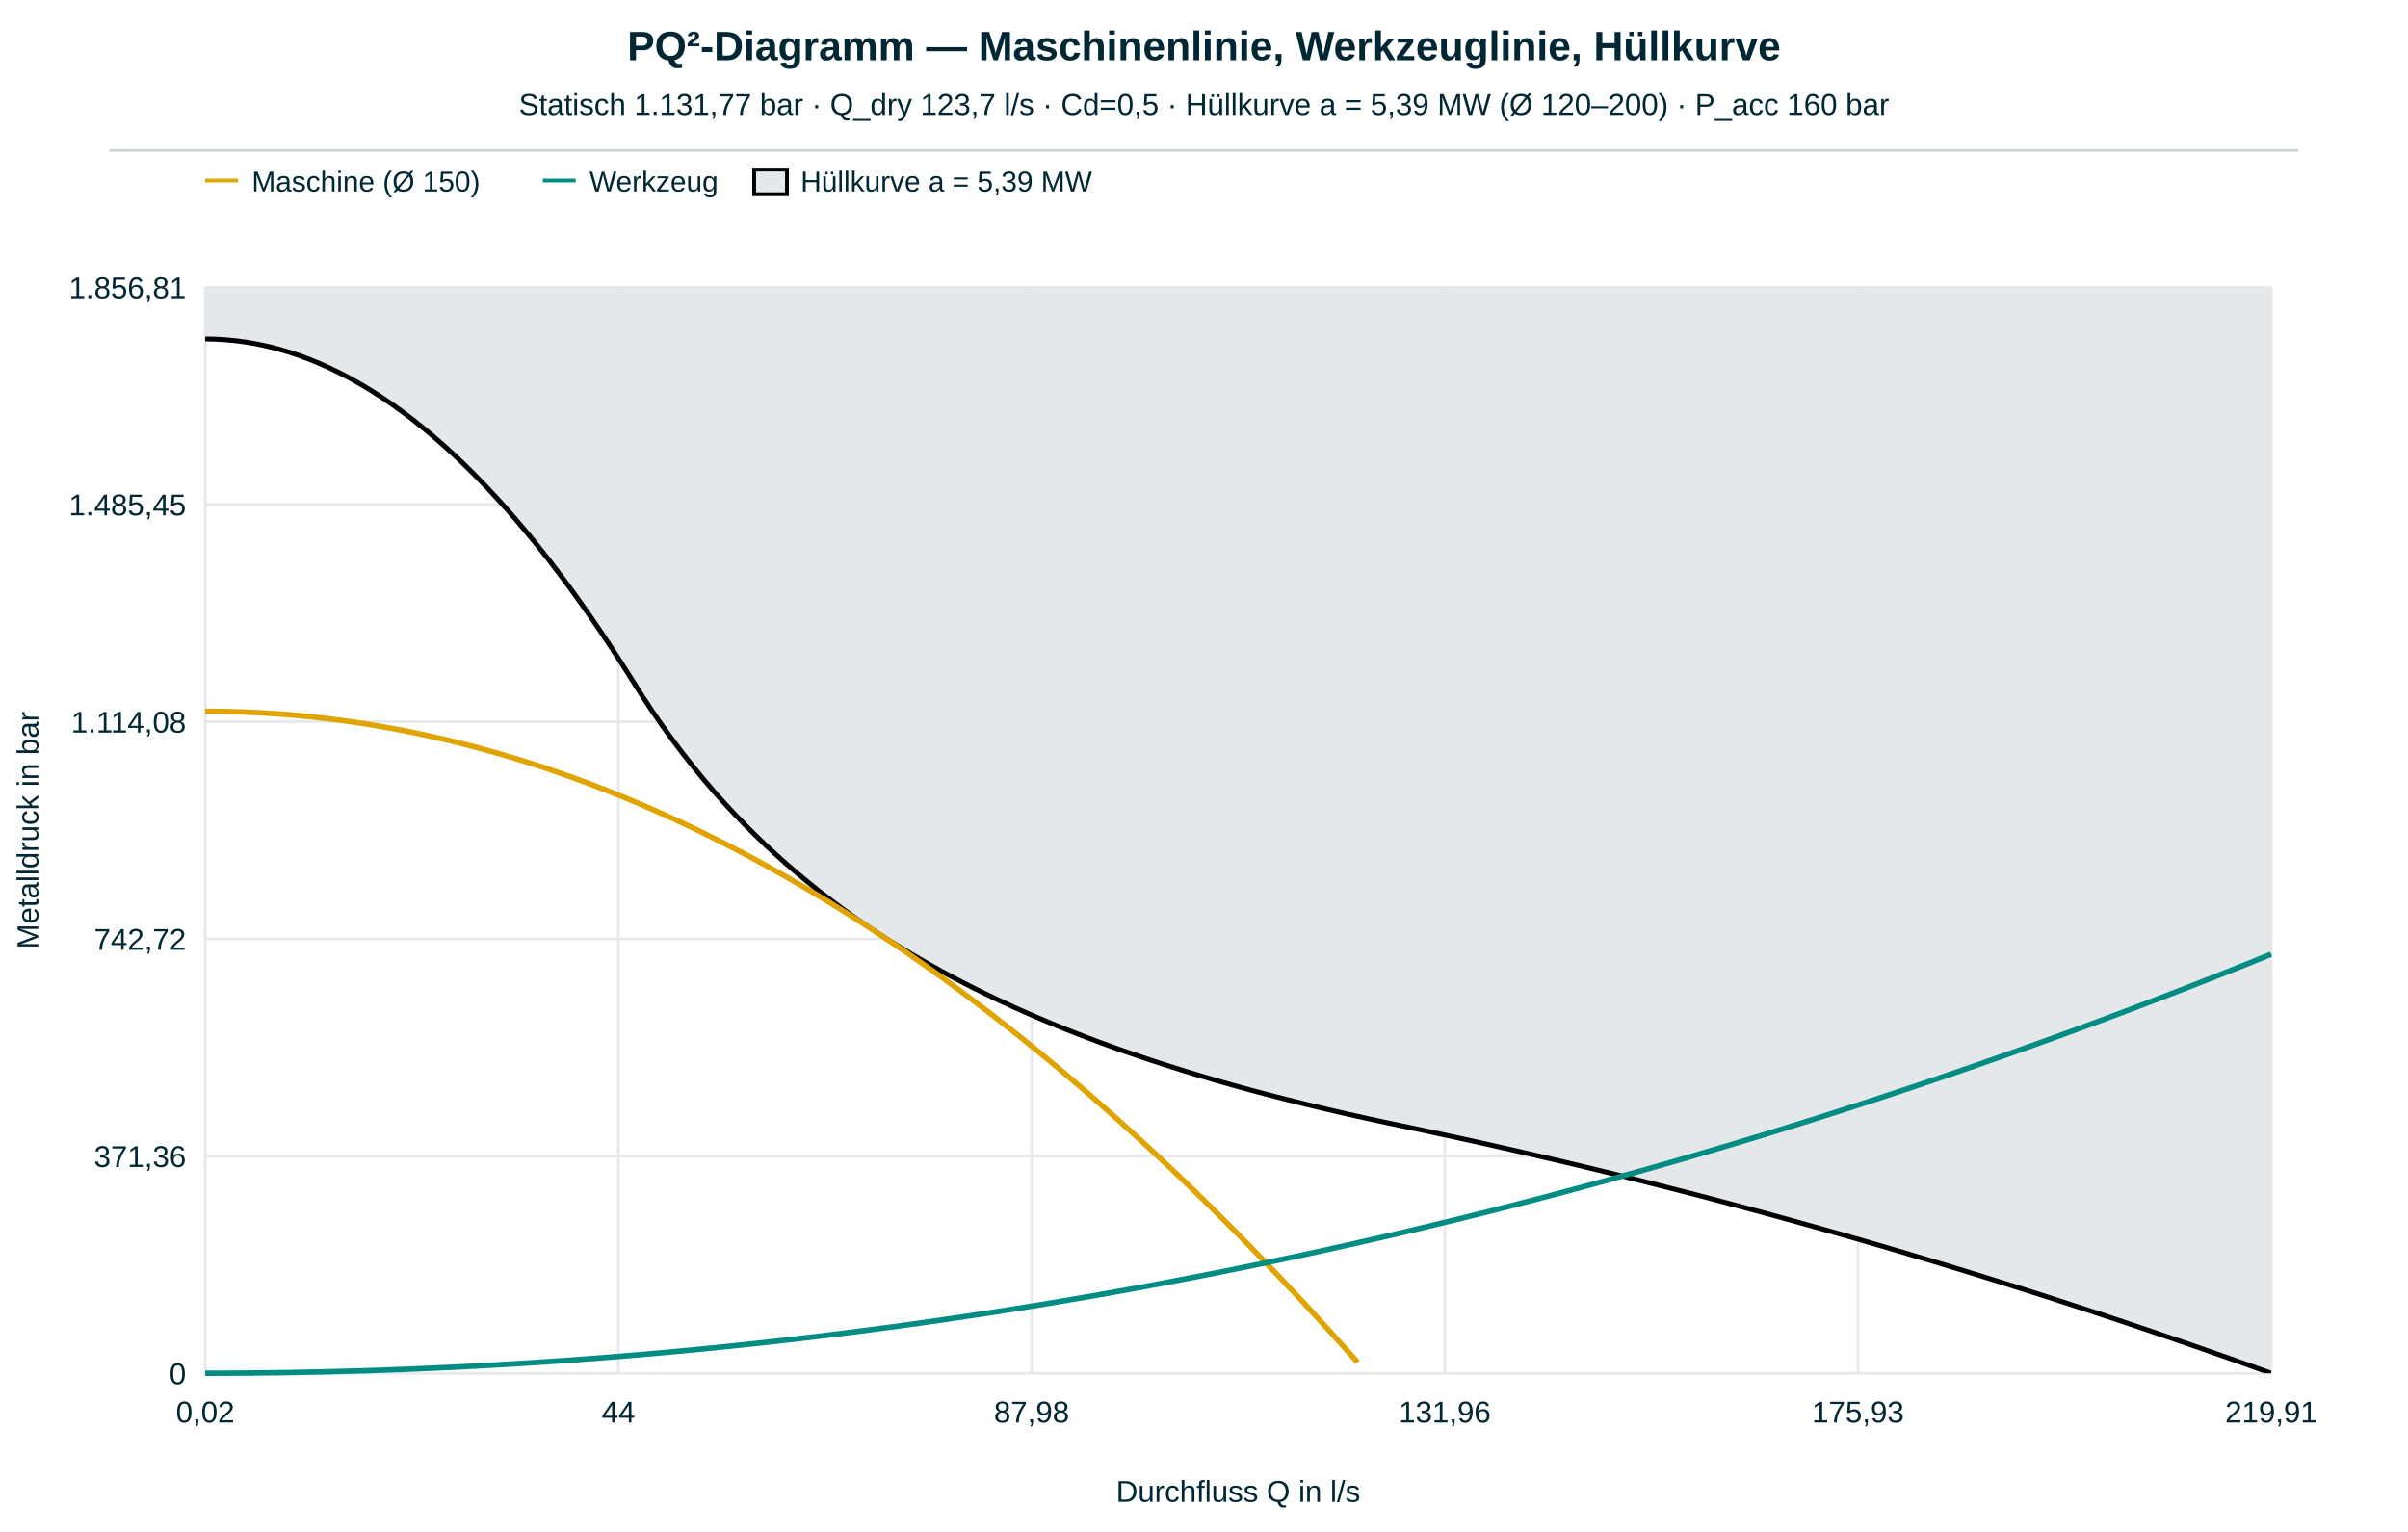
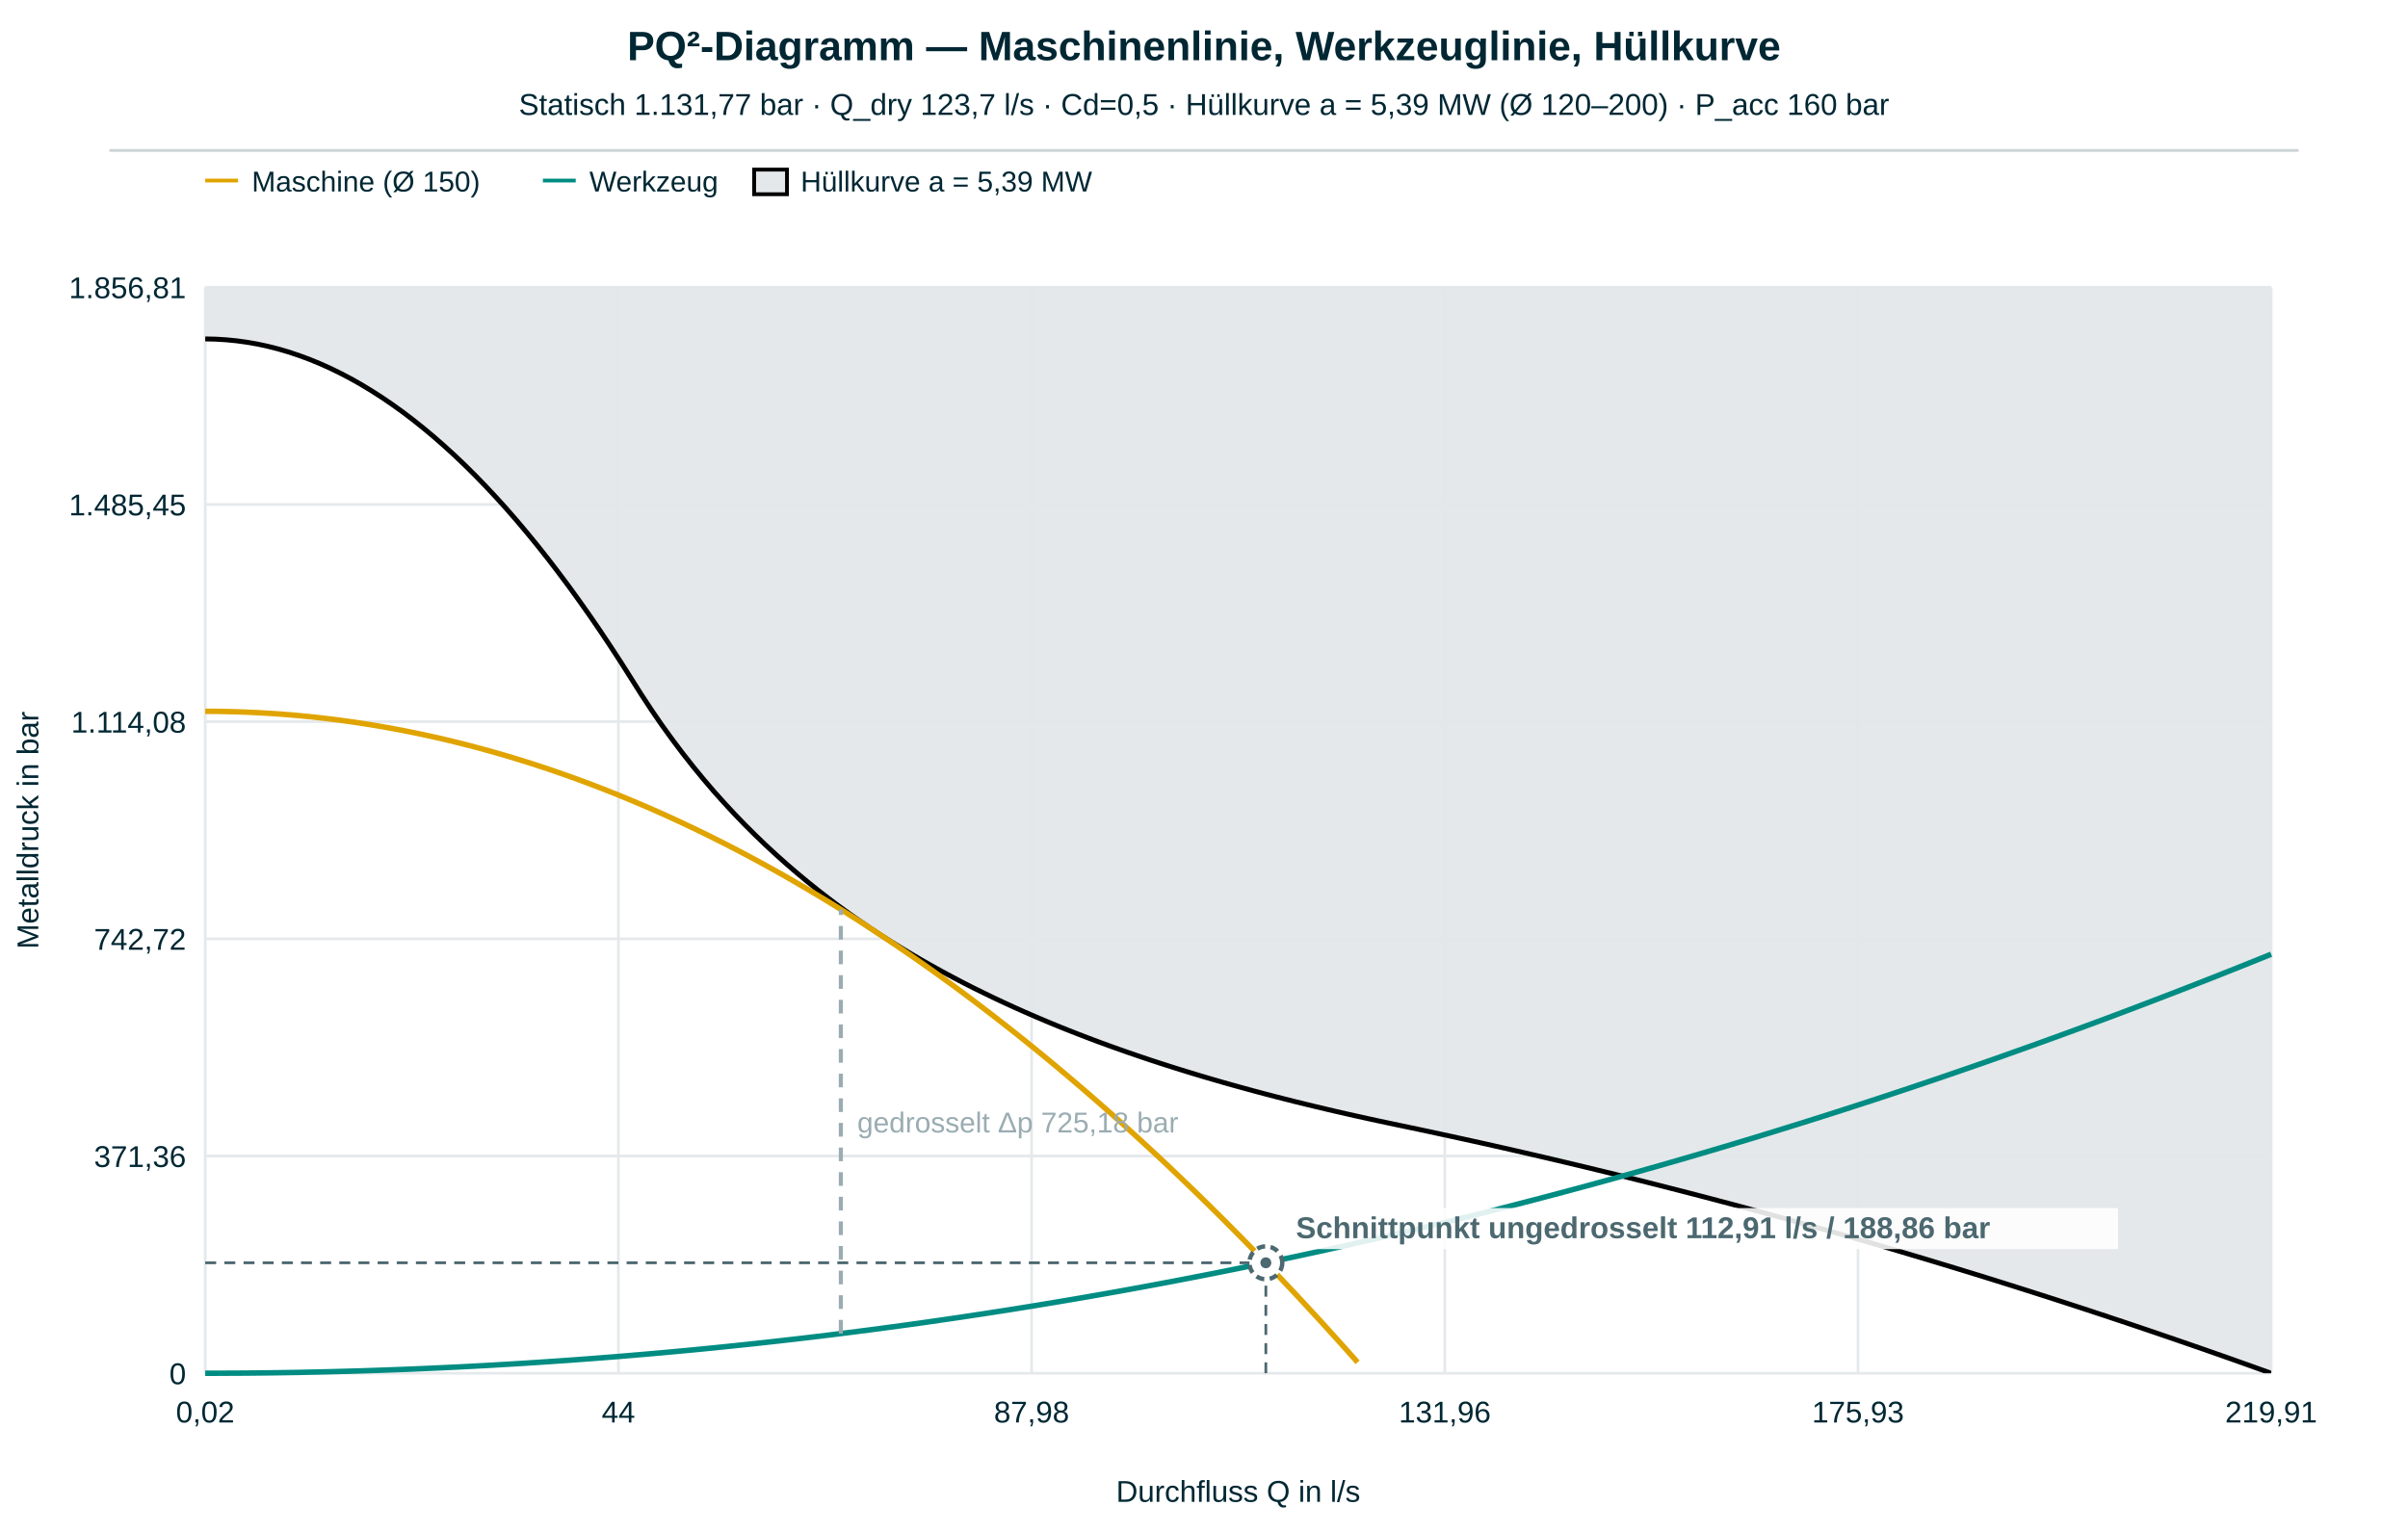
<svg xmlns="http://www.w3.org/2000/svg" viewBox="0 0 880 560" font-family="Arial, Helvetica, sans-serif" role="img">
  <defs>
    <clipPath id="clip0">
      <path d="M75.00 105.00h755.00v397.00h-755.00Z" />
    </clipPath>
    <clipPath id="clip1">
      <path d="M75.00 123.90L78.79 123.98L82.59 124.21L86.38 124.58L90.18 125.10L93.97 125.76L97.76 126.57L101.56 127.53L105.35 128.64L109.15 129.90L112.94 131.30L116.73 132.85L120.53 134.55L124.32 136.39L128.12 138.38L131.91 140.52L135.70 142.81L139.50 145.24L143.29 147.82L147.09 150.55L150.88 153.43L154.67 156.45L158.47 159.62L162.26 162.94L166.06 166.40L169.85 170.01L173.64 173.77L177.44 177.68L181.23 181.73L185.03 185.93L188.82 190.28L192.61 194.78L196.41 199.42L200.20 204.21L203.99 209.15L207.79 214.23L211.58 219.47L215.38 224.85L219.17 230.37L222.96 236.05L226.76 241.87L230.55 247.84L234.35 253.86L238.14 259.63L241.93 265.14L245.73 270.40L249.52 275.43L253.32 280.25L257.11 284.87L260.90 289.30L264.70 293.55L268.49 297.63L272.29 301.56L276.08 305.34L279.87 308.98L283.67 312.49L287.46 315.87L291.26 319.14L295.05 322.29L298.84 325.34L302.64 328.28L306.43 331.13L310.23 333.88L314.02 336.55L317.81 339.13L321.61 341.64L325.40 344.07L329.20 346.42L332.99 348.71L336.78 350.93L340.58 353.09L344.37 355.19L348.17 357.22L351.96 359.21L355.75 361.14L359.55 363.01L363.34 364.84L367.14 366.62L370.93 368.36L374.72 370.05L378.52 371.70L382.31 373.31L386.11 374.88L389.90 376.41L393.69 377.90L397.49 379.36L401.28 380.79L405.08 382.18L408.87 383.54L412.66 384.87L416.46 386.17L420.25 387.45L424.05 388.69L427.84 389.91L431.63 391.10L435.43 392.27L439.22 393.41L443.02 394.53L446.81 395.63L450.60 396.70L454.40 397.75L458.19 398.79L461.98 399.80L465.78 400.79L469.57 401.76L473.37 402.72L477.16 403.65L480.95 404.57L484.75 405.47L488.54 406.36L492.34 407.23L496.13 408.08L499.92 408.92L503.72 409.74L507.51 410.55L511.31 411.35L515.10 412.14L518.89 412.94L522.69 413.75L526.48 414.57L530.28 415.39L534.07 416.22L537.86 417.05L541.66 417.89L545.45 418.74L549.25 419.60L553.04 420.46L556.83 421.33L560.63 422.21L564.42 423.09L568.22 423.98L572.01 424.88L575.80 425.78L579.60 426.69L583.39 427.61L587.19 428.53L590.98 429.46L594.77 430.40L598.57 431.35L602.36 432.30L606.16 433.26L609.95 434.23L613.74 435.20L617.54 436.18L621.33 437.16L625.13 438.16L628.92 439.16L632.71 440.16L636.51 441.18L640.30 442.20L644.10 443.23L647.89 444.26L651.68 445.30L655.48 446.35L659.27 447.41L663.07 448.47L666.86 449.54L670.65 450.61L674.45 451.69L678.24 452.78L682.04 453.88L685.83 454.98L689.62 456.09L693.42 457.21L697.21 458.34L701.01 459.47L704.80 460.60L708.59 461.75L712.39 462.90L716.18 464.06L719.97 465.22L723.77 466.39L727.56 467.57L731.36 468.76L735.15 469.95L738.94 471.15L742.74 472.36L746.53 473.57L750.33 474.79L754.12 476.02L757.91 477.25L761.71 478.49L765.50 479.74L769.30 480.99L773.09 482.26L776.88 483.52L780.68 484.80L784.47 486.08L788.27 487.37L792.06 488.67L795.85 489.97L799.65 491.28L803.44 492.59L807.24 493.92L811.03 495.25L814.82 496.58L818.62 497.93L822.41 499.28L826.21 500.64L830.00 502.00L830.00 502.00L75.00 502.00Z" />
    </clipPath>
    <clipPath id="clip2">
      <path d="M74.00 104.00h757.00v399.00h-757.00Z" />
    </clipPath>
  </defs>
  <rect x="0.00" y="0.00" width="880.00" height="560.00" fill="#ffffff" />
  <text x="440.00" y="22.00" font-family="Arial, Helvetica, sans-serif" font-size="15" font-weight="700" fill="#002733" text-anchor="middle">PQ²-Diagramm — Maschinenlinie, Werkzeuglinie, Hüllkurve</text>
  <text x="440.00" y="42.00" font-family="Arial, Helvetica, sans-serif" font-size="11" font-weight="400" fill="#002733" text-anchor="middle">Statisch 1.131,77 bar · Q_dry 123,7 l/s · Cd=0,5 · Hüllkurve a = 5,39 MW (Ø 120–200) · P_acc 160 bar</text>
  <path d="M40.00 55.00L840.00 55.00" fill="none" stroke="#ccd4d6" stroke-width="1" stroke-linejoin="round" />
  <path d="M75.00 105.00L75.00 502.00" fill="none" stroke="#e5e9eb" stroke-width="1" stroke-linejoin="round" />
  <path d="M75.00 105.00L830.00 105.00" fill="none" stroke="#e5e9eb" stroke-width="1" stroke-linejoin="round" />
  <text x="75.00" y="520.00" font-family="Arial, Helvetica, sans-serif" font-size="11" font-weight="400" fill="#002733" text-anchor="middle">0,02</text>
  <text x="68.00" y="109.00" font-family="Arial, Helvetica, sans-serif" font-size="11" font-weight="400" fill="#002733" text-anchor="end">1.856,81</text>
  <path d="M226.00 105.00L226.00 502.00" fill="none" stroke="#e5e9eb" stroke-width="1" stroke-linejoin="round" />
  <path d="M75.00 184.40L830.00 184.40" fill="none" stroke="#e5e9eb" stroke-width="1" stroke-linejoin="round" />
  <text x="226.00" y="520.00" font-family="Arial, Helvetica, sans-serif" font-size="11" font-weight="400" fill="#002733" text-anchor="middle">44</text>
  <text x="68.00" y="188.40" font-family="Arial, Helvetica, sans-serif" font-size="11" font-weight="400" fill="#002733" text-anchor="end">1.485,45</text>
  <path d="M377.00 105.00L377.00 502.00" fill="none" stroke="#e5e9eb" stroke-width="1" stroke-linejoin="round" />
  <path d="M75.00 263.80L830.00 263.80" fill="none" stroke="#e5e9eb" stroke-width="1" stroke-linejoin="round" />
  <text x="377.00" y="520.00" font-family="Arial, Helvetica, sans-serif" font-size="11" font-weight="400" fill="#002733" text-anchor="middle">87,98</text>
  <text x="68.00" y="267.80" font-family="Arial, Helvetica, sans-serif" font-size="11" font-weight="400" fill="#002733" text-anchor="end">1.114,08</text>
  <path d="M528.00 105.00L528.00 502.00" fill="none" stroke="#e5e9eb" stroke-width="1" stroke-linejoin="round" />
  <path d="M75.00 343.20L830.00 343.20" fill="none" stroke="#e5e9eb" stroke-width="1" stroke-linejoin="round" />
  <text x="528.00" y="520.00" font-family="Arial, Helvetica, sans-serif" font-size="11" font-weight="400" fill="#002733" text-anchor="middle">131,96</text>
  <text x="68.00" y="347.20" font-family="Arial, Helvetica, sans-serif" font-size="11" font-weight="400" fill="#002733" text-anchor="end">742,72</text>
  <path d="M679.00 105.00L679.00 502.00" fill="none" stroke="#e5e9eb" stroke-width="1" stroke-linejoin="round" />
  <path d="M75.00 422.60L830.00 422.60" fill="none" stroke="#e5e9eb" stroke-width="1" stroke-linejoin="round" />
  <text x="679.00" y="520.00" font-family="Arial, Helvetica, sans-serif" font-size="11" font-weight="400" fill="#002733" text-anchor="middle">175,93</text>
  <text x="68.00" y="426.60" font-family="Arial, Helvetica, sans-serif" font-size="11" font-weight="400" fill="#002733" text-anchor="end">371,36</text>
  <path d="M830.00 105.00L830.00 502.00" fill="none" stroke="#e5e9eb" stroke-width="1" stroke-linejoin="round" />
  <path d="M75.00 502.00L830.00 502.00" fill="none" stroke="#e5e9eb" stroke-width="1" stroke-linejoin="round" />
  <text x="830.00" y="520.00" font-family="Arial, Helvetica, sans-serif" font-size="11" font-weight="400" fill="#002733" text-anchor="middle">219,91</text>
  <text x="68.00" y="506.00" font-family="Arial, Helvetica, sans-serif" font-size="11" font-weight="400" fill="#002733" text-anchor="end">0</text>
  <text x="452.50" y="549.00" font-family="Arial, Helvetica, sans-serif" font-size="11" font-weight="400" fill="#002733" text-anchor="middle">Durchfluss Q in l/s</text>
  <text x="0.00" y="0.00" font-family="Arial, Helvetica, sans-serif" font-size="11" font-weight="400" fill="#002733" text-anchor="middle" transform="translate(14.00 303.50) rotate(-90.00)">Metalldruck in bar</text>
  <g clip-path="url(#clip0)">
    <g clip-path="url(#clip1)">
</g>
    <path d="M75.00 123.90L78.79 123.98L82.59 124.21L86.38 124.58L90.18 125.10L93.97 125.76L97.76 126.57L101.56 127.53L105.35 128.64L109.15 129.90L112.94 131.30L116.73 132.85L120.53 134.55L124.32 136.39L128.12 138.38L131.91 140.52L135.70 142.81L139.50 145.24L143.29 147.82L147.09 150.55L150.88 153.43L154.67 156.45L158.47 159.62L162.26 162.94L166.06 166.40L169.85 170.01L173.64 173.77L177.44 177.68L181.23 181.73L185.03 185.93L188.82 190.28L192.61 194.78L196.41 199.42L200.20 204.21L203.99 209.15L207.79 214.23L211.58 219.47L215.38 224.85L219.17 230.37L222.96 236.05L226.76 241.87L230.55 247.84L234.35 253.86L238.14 259.63L241.93 265.14L245.73 270.40L249.52 275.43L253.32 280.25L257.11 284.87L260.90 289.30L264.70 293.55L268.49 297.63L272.29 301.56L276.08 305.34L279.87 308.98L283.67 312.49L287.46 315.87L291.26 319.14L295.05 322.29L298.84 325.34L302.64 328.28L306.43 331.13L310.23 333.88L314.02 336.55L317.81 339.13L321.61 341.64L325.40 344.07L329.20 346.42L332.99 348.71L336.78 350.93L340.58 353.09L344.37 355.19L348.17 357.22L351.96 359.21L355.75 361.14L359.55 363.01L363.34 364.84L367.14 366.62L370.93 368.36L374.72 370.05L378.52 371.70L382.31 373.31L386.11 374.88L389.90 376.41L393.69 377.90L397.49 379.36L401.28 380.79L405.08 382.18L408.87 383.54L412.66 384.87L416.46 386.17L420.25 387.45L424.05 388.69L427.84 389.91L431.63 391.10L435.43 392.27L439.22 393.41L443.02 394.53L446.81 395.63L450.60 396.70L454.40 397.75L458.19 398.79L461.98 399.80L465.78 400.79L469.57 401.76L473.37 402.72L477.16 403.65L480.95 404.57L484.75 405.47L488.54 406.36L492.34 407.23L496.13 408.08L499.92 408.92L503.72 409.74L507.51 410.55L511.31 411.35L515.10 412.14L518.89 412.94L522.69 413.75L526.48 414.57L530.28 415.39L534.07 416.22L537.86 417.05L541.66 417.89L545.45 418.74L549.25 419.60L553.04 420.46L556.83 421.33L560.63 422.21L564.42 423.09L568.22 423.98L572.01 424.88L575.80 425.78L579.60 426.69L583.39 427.61L587.19 428.53L590.98 429.46L594.77 430.40L598.57 431.35L602.36 432.30L606.16 433.26L609.95 434.23L613.74 435.20L617.54 436.18L621.33 437.16L625.13 438.16L628.92 439.16L632.71 440.16L636.51 441.18L640.30 442.20L644.10 443.23L647.89 444.26L651.68 445.30L655.48 446.35L659.27 447.41L663.07 448.47L666.86 449.54L670.65 450.61L674.45 451.69L678.24 452.78L682.04 453.88L685.83 454.98L689.62 456.09L693.42 457.21L697.21 458.34L701.01 459.47L704.80 460.60L708.59 461.75L712.39 462.90L716.18 464.06L719.97 465.22L723.77 466.39L727.56 467.57L731.36 468.76L735.15 469.95L738.94 471.15L742.74 472.36L746.53 473.57L750.33 474.79L754.12 476.02L757.91 477.25L761.71 478.49L765.50 479.74L769.30 480.99L773.09 482.26L776.88 483.52L780.68 484.80L784.47 486.08L788.27 487.37L792.06 488.67L795.85 489.97L799.65 491.28L803.44 492.59L807.24 493.92L811.03 495.25L814.82 496.58L818.62 497.93L822.41 499.28L826.21 500.64L830.00 502.00L830.00 105.00L75.00 105.00Z" fill="rgba(226,231,233,.93)" fill-rule="nonzero" />
    <path d="M75.00 123.90L78.79 123.98L82.59 124.21L86.38 124.58L90.18 125.10L93.97 125.76L97.76 126.57L101.56 127.53L105.35 128.64L109.15 129.90L112.94 131.30L116.73 132.85L120.53 134.55L124.32 136.39L128.12 138.38L131.91 140.52L135.70 142.81L139.50 145.24L143.29 147.82L147.09 150.55L150.88 153.43L154.67 156.45L158.47 159.62L162.26 162.94L166.06 166.40L169.85 170.01L173.64 173.77L177.44 177.68L181.23 181.73L185.03 185.93L188.82 190.28L192.61 194.78L196.41 199.42L200.20 204.21L203.99 209.15L207.79 214.23L211.58 219.47L215.38 224.85L219.17 230.37L222.96 236.05L226.76 241.87L230.55 247.84L234.35 253.86L238.14 259.63L241.93 265.14L245.73 270.40L249.52 275.43L253.32 280.25L257.11 284.87L260.90 289.30L264.70 293.55L268.49 297.63L272.29 301.56L276.08 305.34L279.87 308.98L283.67 312.49L287.46 315.87L291.26 319.14L295.05 322.29L298.84 325.34L302.64 328.28L306.43 331.13L310.23 333.88L314.02 336.55L317.81 339.13L321.61 341.64L325.40 344.07L329.20 346.42L332.99 348.71L336.78 350.93L340.58 353.09L344.37 355.19L348.17 357.22L351.96 359.21L355.75 361.14L359.55 363.01L363.34 364.84L367.14 366.62L370.93 368.36L374.72 370.05L378.52 371.70L382.31 373.31L386.11 374.88L389.90 376.41L393.69 377.90L397.49 379.36L401.28 380.79L405.08 382.18L408.87 383.54L412.66 384.87L416.46 386.17L420.25 387.45L424.05 388.69L427.84 389.91L431.63 391.10L435.43 392.27L439.22 393.41L443.02 394.53L446.81 395.63L450.60 396.70L454.40 397.75L458.19 398.79L461.98 399.80L465.78 400.79L469.57 401.76L473.37 402.72L477.16 403.65L480.95 404.57L484.75 405.47L488.54 406.36L492.34 407.23L496.13 408.08L499.92 408.92L503.72 409.74L507.51 410.55L511.31 411.35L515.10 412.14L518.89 412.94L522.69 413.75L526.48 414.57L530.28 415.39L534.07 416.22L537.86 417.05L541.66 417.89L545.45 418.74L549.25 419.60L553.04 420.46L556.83 421.33L560.63 422.21L564.42 423.09L568.22 423.98L572.01 424.88L575.80 425.78L579.60 426.69L583.39 427.61L587.19 428.53L590.98 429.46L594.77 430.40L598.57 431.35L602.36 432.30L606.16 433.26L609.95 434.23L613.74 435.20L617.54 436.18L621.33 437.16L625.13 438.16L628.92 439.16L632.71 440.16L636.51 441.18L640.30 442.20L644.10 443.23L647.89 444.26L651.68 445.30L655.48 446.35L659.27 447.41L663.07 448.47L666.86 449.54L670.65 450.61L674.45 451.69L678.24 452.78L682.04 453.88L685.83 454.98L689.62 456.09L693.42 457.21L697.21 458.34L701.01 459.47L704.80 460.60L708.59 461.75L712.39 462.90L716.18 464.06L719.97 465.22L723.77 466.39L727.56 467.57L731.36 468.76L735.15 469.95L738.94 471.15L742.74 472.36L746.53 473.57L750.33 474.79L754.12 476.02L757.91 477.25L761.71 478.49L765.50 479.74L769.30 480.99L773.09 482.26L776.88 483.52L780.68 484.80L784.47 486.08L788.27 487.37L792.06 488.67L795.85 489.97L799.65 491.28L803.44 492.59L807.24 493.92L811.03 495.25L814.82 496.58L818.62 497.93L822.41 499.28L826.21 500.64L830.00 502.00" fill="none" stroke="#000000" stroke-width="1.8" stroke-linejoin="round" />
  </g>
  <g clip-path="url(#clip2)">
    <path d="M75.00 260.02L78.79 260.04L82.59 260.10L86.38 260.20L90.18 260.33L93.97 260.51L97.76 260.72L101.56 260.97L105.35 261.26L109.15 261.59L112.94 261.96L116.73 262.36L120.53 262.81L124.32 263.29L128.12 263.81L131.91 264.37L135.70 264.97L139.50 265.61L143.29 266.29L147.09 267.00L150.88 267.76L154.67 268.55L158.47 269.38L162.26 270.25L166.06 271.16L169.85 272.11L173.64 273.09L177.44 274.12L181.23 275.18L185.03 276.28L188.82 277.42L192.61 278.60L196.41 279.82L200.20 281.07L203.99 282.37L207.79 283.70L211.58 285.07L215.38 286.48L219.17 287.93L222.96 289.42L226.76 290.94L230.55 292.51L234.35 294.11L238.14 295.75L241.93 297.43L245.73 299.15L249.52 300.91L253.32 302.71L257.11 304.54L260.90 306.42L264.70 308.33L268.49 310.28L272.29 312.27L276.08 314.30L279.87 316.36L283.67 318.47L287.46 320.61L291.26 322.80L295.05 325.02L298.84 327.28L302.64 329.57L306.43 331.91L310.23 334.29L314.02 336.70L317.81 339.15L321.61 341.65L325.40 344.18L329.20 346.75L332.99 349.35L336.78 352.00L340.58 354.68L344.37 357.41L348.17 360.17L351.96 362.97L355.75 365.81L359.55 368.69L363.34 371.60L367.14 374.56L370.93 377.55L374.72 380.58L378.52 383.65L382.31 386.76L386.11 389.91L389.90 393.10L393.69 396.32L397.49 399.59L401.28 402.89L405.08 406.23L408.87 409.61L412.66 413.03L416.46 416.49L420.25 419.98L424.05 423.51L427.84 427.09L431.63 430.70L435.43 434.35L439.22 438.04L443.02 441.77L446.81 445.53L450.60 449.34L454.40 453.18L458.19 457.06L461.98 460.98L465.78 464.94L469.57 468.94L473.37 472.97L477.16 477.05L480.95 481.16L484.75 485.31L488.54 489.50L492.34 493.73L496.13 498.00" fill="none" stroke="#e0a400" stroke-width="2" stroke-linejoin="round" />
    <path d="M75.00 502.00L78.79 502.00L82.59 501.98L86.38 501.96L90.18 501.94L93.97 501.90L97.76 501.86L101.56 501.81L105.35 501.75L109.15 501.69L112.94 501.61L116.73 501.53L120.53 501.44L124.32 501.34L128.12 501.24L131.91 501.13L135.70 501.01L139.50 500.88L143.29 500.74L147.09 500.60L150.88 500.45L154.67 500.29L158.47 500.12L162.26 499.95L166.06 499.77L169.85 499.58L173.64 499.38L177.44 499.18L181.23 498.96L185.03 498.74L188.82 498.51L192.61 498.28L196.41 498.03L200.20 497.78L203.99 497.52L207.79 497.26L211.58 496.98L215.38 496.70L219.17 496.41L222.96 496.11L226.76 495.81L230.55 495.49L234.35 495.17L238.14 494.84L241.93 494.51L245.73 494.16L249.52 493.81L253.32 493.45L257.11 493.08L260.90 492.71L264.70 492.32L268.49 491.93L272.29 491.53L276.08 491.13L279.87 490.71L283.67 490.29L287.46 489.86L291.26 489.43L295.05 488.98L298.84 488.53L302.64 488.07L306.43 487.60L310.23 487.12L314.02 486.64L317.81 486.15L321.61 485.65L325.40 485.14L329.20 484.63L332.99 484.11L336.78 483.58L340.58 483.04L344.37 482.49L348.17 481.94L351.96 481.38L355.75 480.81L359.55 480.23L363.34 479.65L367.14 479.06L370.93 478.46L374.72 477.85L378.52 477.24L382.31 476.61L386.11 475.98L389.90 475.34L393.69 474.70L397.49 474.04L401.28 473.38L405.08 472.71L408.87 472.04L412.66 471.35L416.46 470.66L420.25 469.96L424.05 469.25L427.84 468.54L431.63 467.81L435.43 467.08L439.22 466.34L443.02 465.60L446.81 464.84L450.60 464.08L454.40 463.31L458.19 462.53L461.98 461.75L465.78 460.95L469.57 460.15L473.37 459.35L477.16 458.53L480.95 457.71L484.75 456.87L488.54 456.03L492.34 455.19L496.13 454.33L499.92 453.47L503.72 452.60L507.51 451.72L511.31 450.84L515.10 449.94L518.89 449.04L522.69 448.13L526.48 447.21L530.28 446.29L534.07 445.36L537.86 444.42L541.66 443.47L545.45 442.52L549.25 441.55L553.04 440.58L556.83 439.60L560.63 438.62L564.42 437.62L568.22 436.62L572.01 435.61L575.80 434.59L579.60 433.57L583.39 432.54L587.19 431.50L590.98 430.45L594.77 429.39L598.57 428.33L602.36 427.26L606.16 426.18L609.95 425.09L613.74 424.00L617.54 422.89L621.33 421.78L625.13 420.66L628.92 419.54L632.71 418.41L636.51 417.26L640.30 416.12L644.10 414.96L647.89 413.80L651.68 412.62L655.48 411.44L659.27 410.26L663.07 409.06L666.86 407.86L670.65 406.65L674.45 405.43L678.24 404.20L682.04 402.97L685.83 401.73L689.62 400.48L693.42 399.22L697.21 397.96L701.01 396.68L704.80 395.40L708.59 394.12L712.39 392.82L716.18 391.52L719.97 390.21L723.77 388.89L727.56 387.56L731.36 386.23L735.15 384.88L738.94 383.53L742.74 382.18L746.53 380.81L750.33 379.44L754.12 378.06L757.91 376.67L761.71 375.27L765.50 373.87L769.30 372.46L773.09 371.04L776.88 369.61L780.68 368.17L784.47 366.73L788.27 365.28L792.06 363.82L795.85 362.36L799.65 360.88L803.44 359.40L807.24 357.91L811.03 356.42L814.82 354.91L818.62 353.40L822.41 351.88L826.21 350.35L830.00 348.82" fill="none" stroke="#008c82" stroke-width="2" stroke-linejoin="round" />
  </g>
  <path d="M75.00 66.00L87.00 66.00" fill="none" stroke="#e0a400" stroke-width="1.4" stroke-linejoin="round" />
  <text x="92.00" y="70.00" font-family="Arial, Helvetica, sans-serif" font-size="10.5" font-weight="400" fill="#002733" text-anchor="start">Maschine (Ø 150)</text>
  <path d="M198.40 66.00L210.40 66.00" fill="none" stroke="#008c82" stroke-width="1.4" stroke-linejoin="round" />
  <text x="215.40" y="70.00" font-family="Arial, Helvetica, sans-serif" font-size="10.5" font-weight="400" fill="#002733" text-anchor="start">Werkzeug</text>
  <rect x="275.60" y="62.00" width="12.00" height="9.00" fill="rgba(226,231,233,.93)" />
  <rect x="275.60" y="62.00" width="12.00" height="9.00" fill="none" stroke="#000000" stroke-width="1.4" />
  <text x="292.60" y="70.00" font-family="Arial, Helvetica, sans-serif" font-size="10.5" font-weight="400" fill="#002733" text-anchor="start">Hüllkurve a = 5,39 MW</text>
+   <path d="M307.29 487.49L307.29 332.44" fill="none" stroke="#9aacb2" stroke-width="1.5" stroke-dasharray="5 4" stroke-linejoin="round" />
+   <text x="313.29" y="413.97" font-family="Arial, Helvetica, sans-serif" font-size="10.5" font-weight="400" fill="#9aacb2" text-anchor="start">gedrosselt Δp 725,18 bar</text>
+   <path d="M75.00 461.62L462.60 461.62M462.60 502.00L462.60 461.62" fill="none" stroke="#4c6870" stroke-width="1" stroke-dasharray="4 3" stroke-linejoin="round" />
+   <circle cx="462.60" cy="461.62" r="6" fill="#ffffff" />
+   <circle cx="462.60" cy="461.62" r="6" fill="none" stroke="#4c6870" stroke-width="1.6" stroke-dasharray="3 2" />
+   <circle cx="462.60" cy="461.62" r="2" fill="#4c6870" />
+   <rect x="469.60" y="441.62" width="304.45" height="15.00" fill="rgba(255,255,255,.88)" />
+   <text x="473.60" y="452.62" font-family="Arial, Helvetica, sans-serif" font-size="11" font-weight="700" fill="#4c6870" text-anchor="start">Schnittpunkt ungedrosselt 112,91 l/s / 188,86 bar</text>
</svg>
